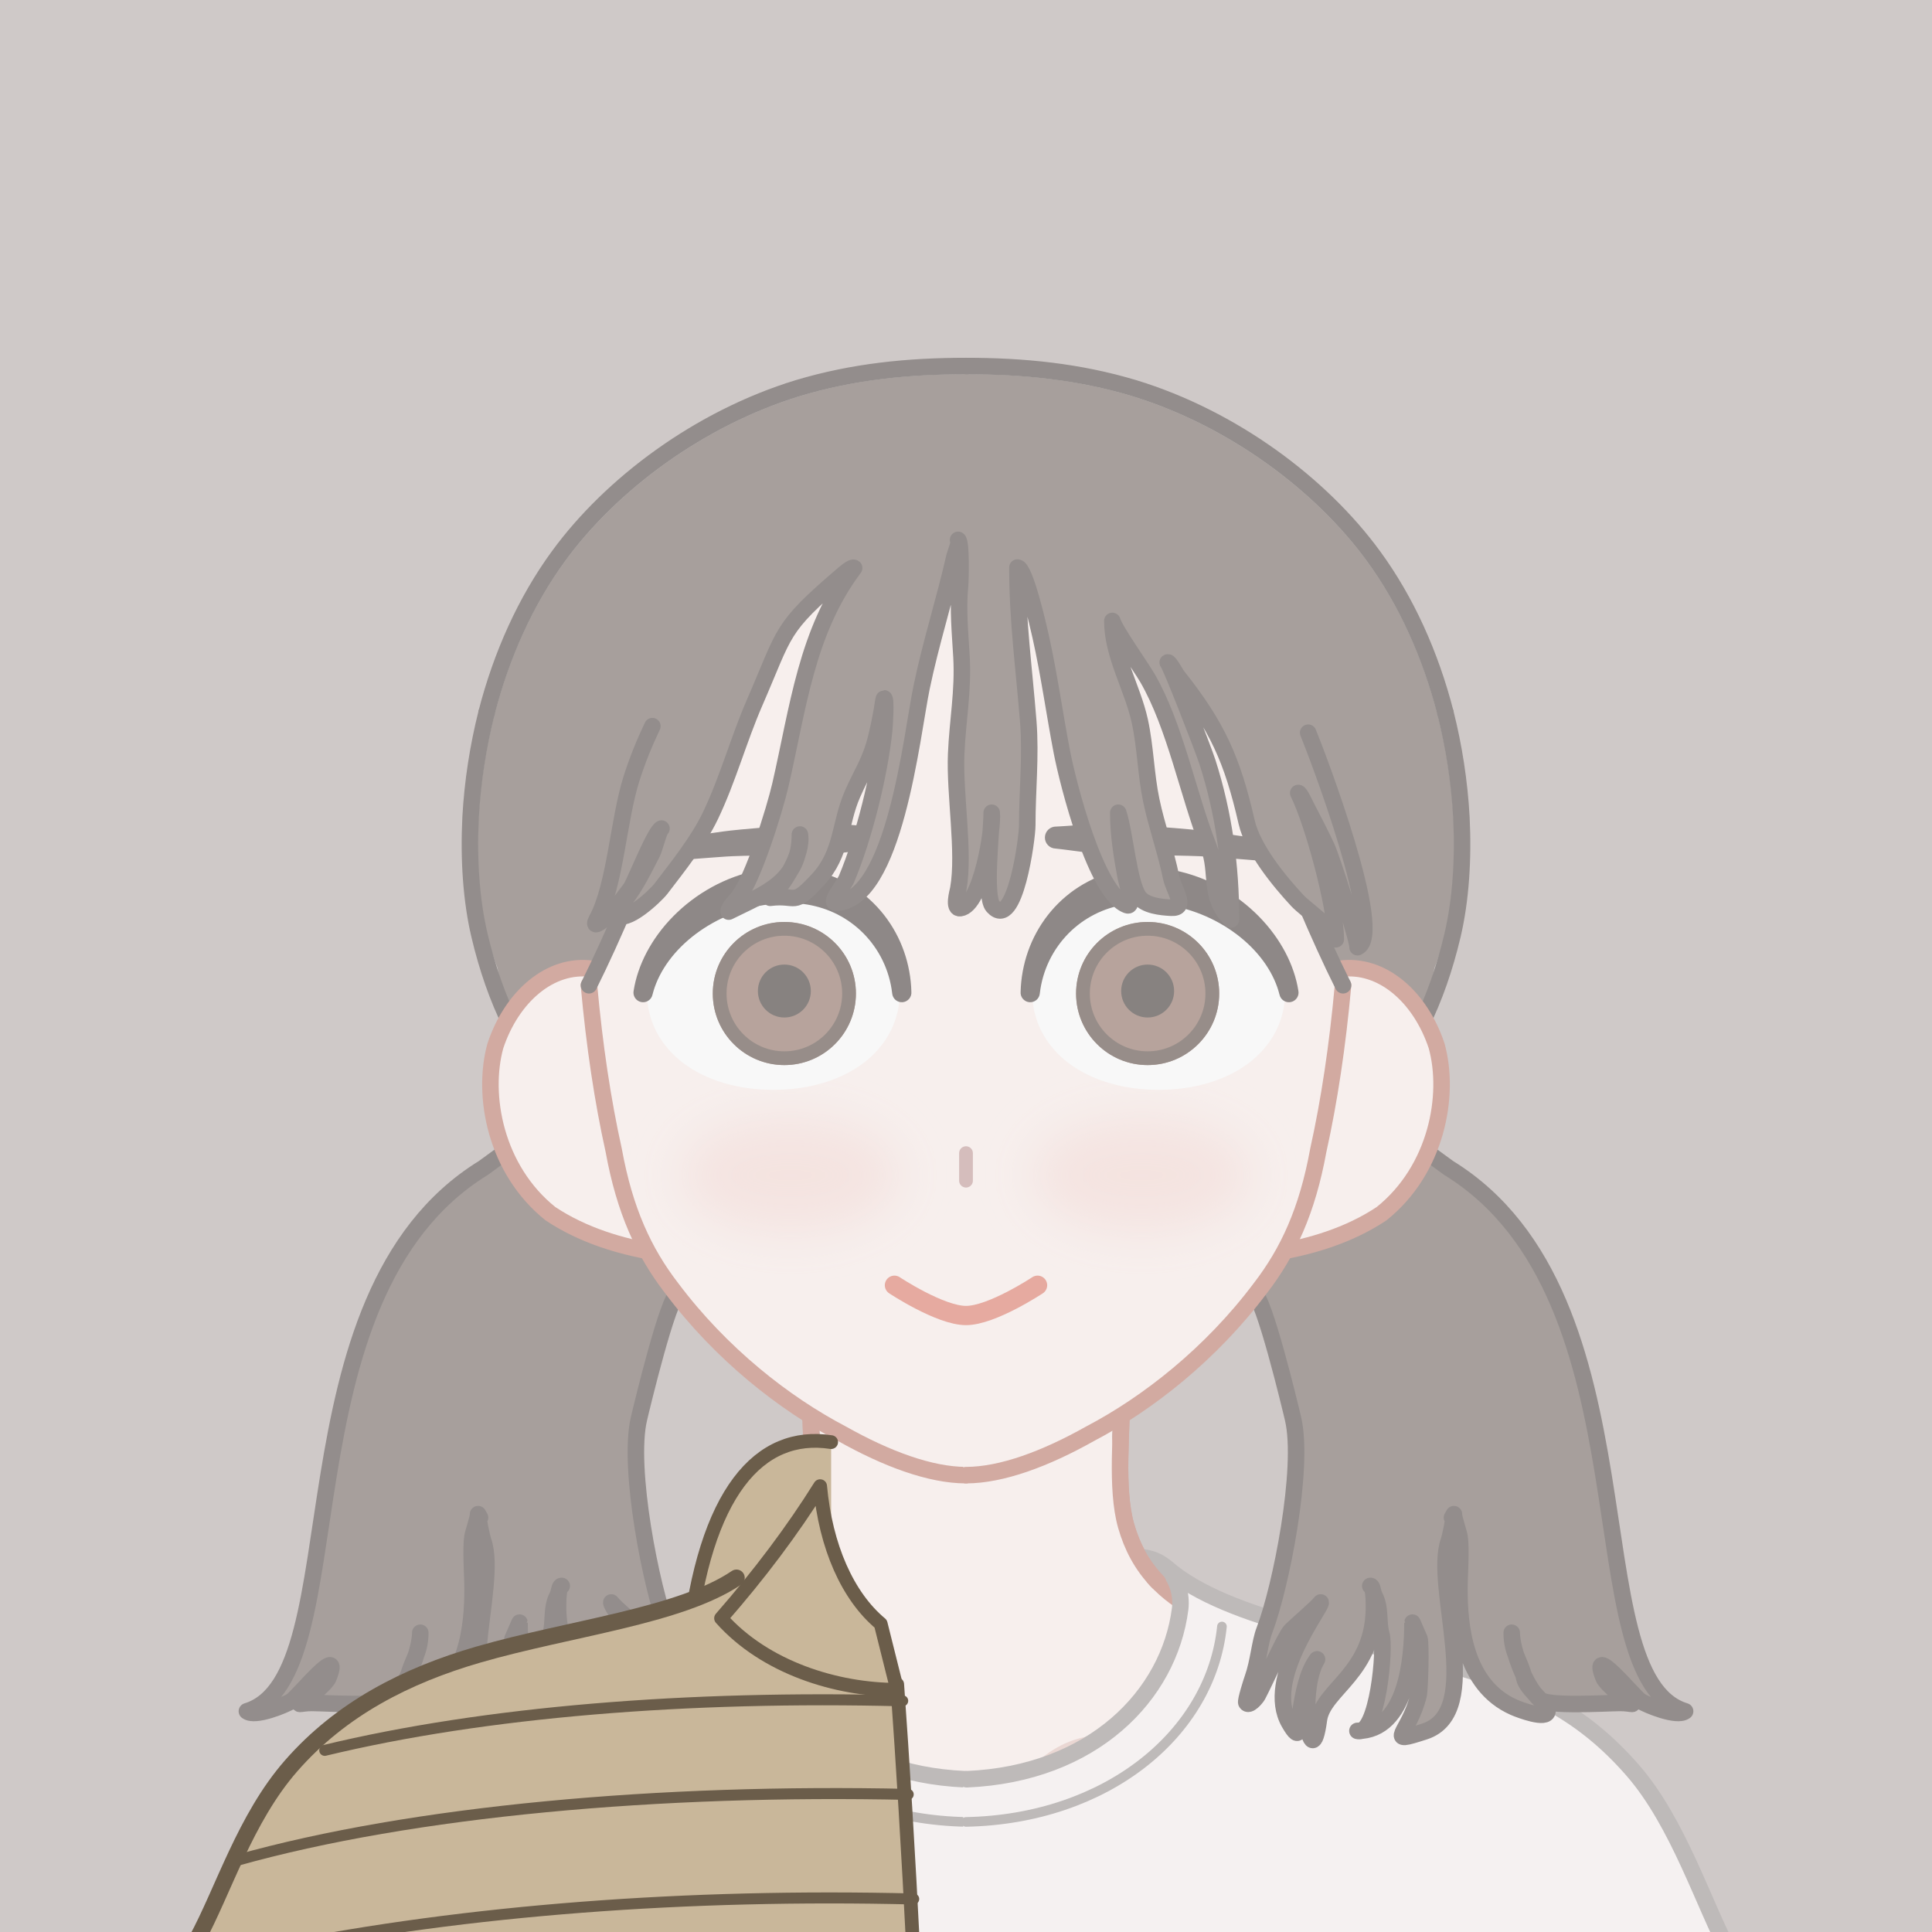
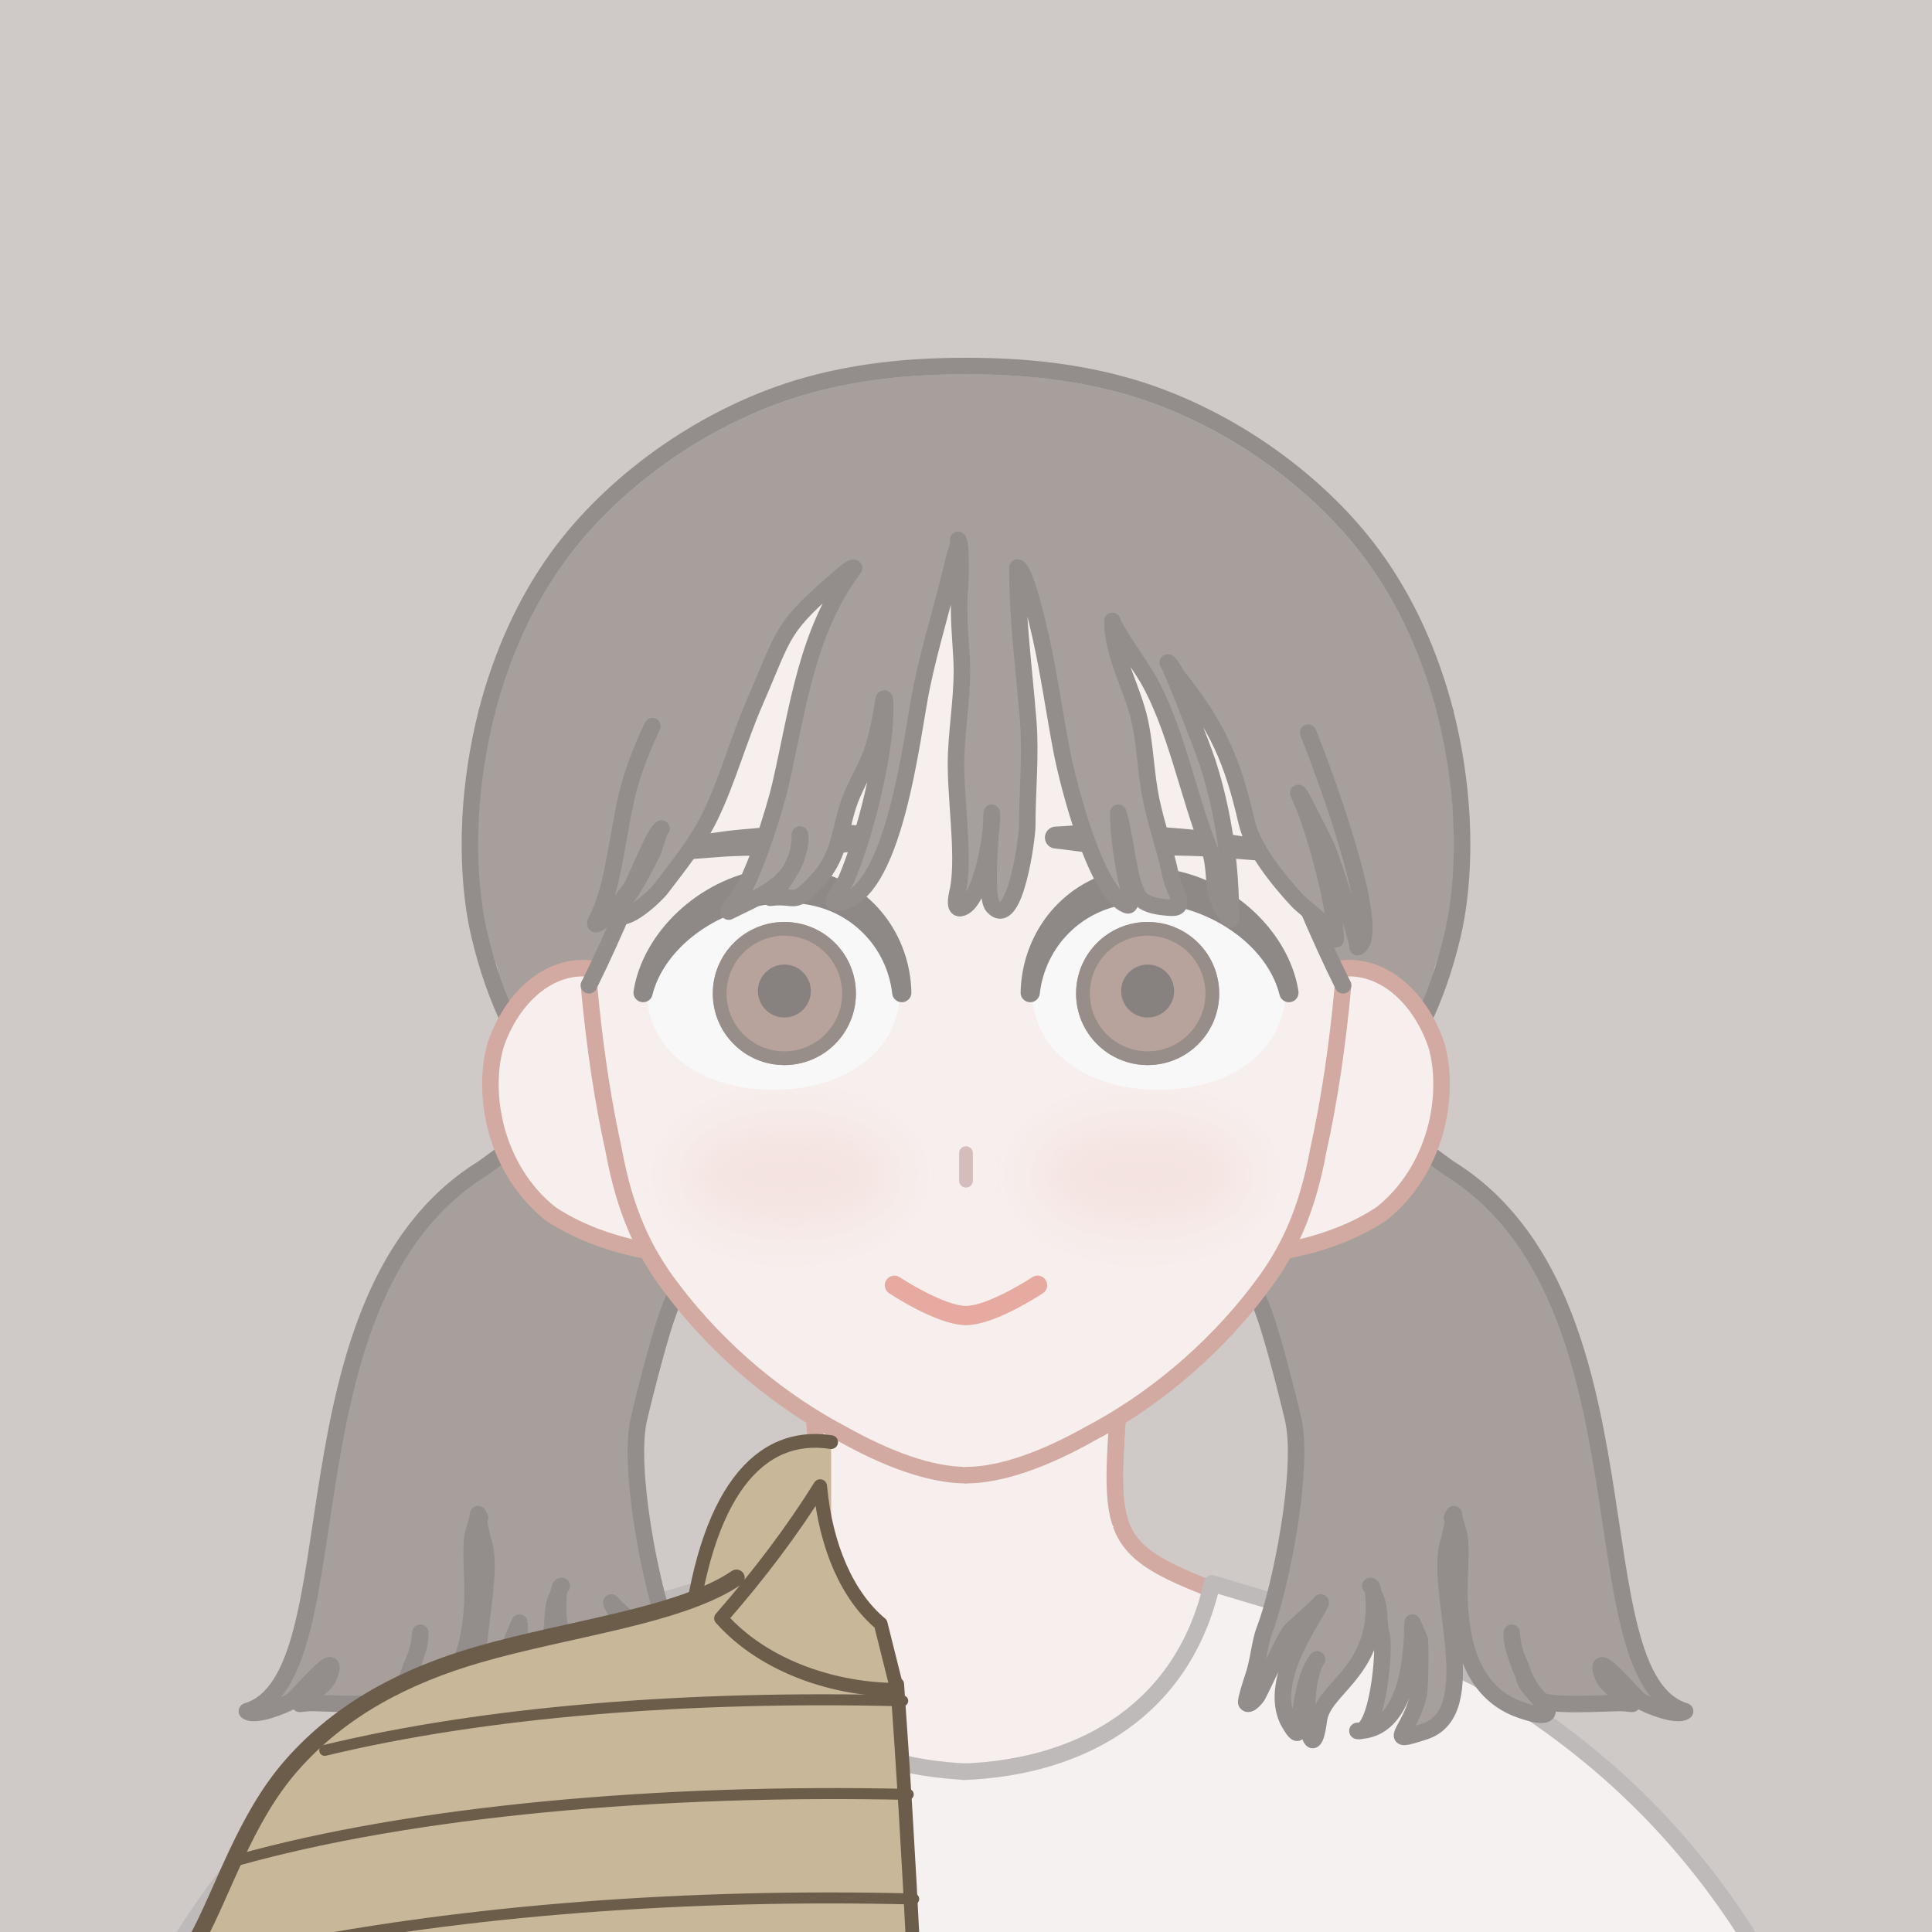
<svg xmlns="http://www.w3.org/2000/svg" width="702" height="702" viewBox="0 0 702 702">
  <g id="_ref">
    <g opacity="0.5">
      <defs>
        <clipPath id="makeup-blush-clip-path-32">
          <path d="M215.154 389.2 L359.154 389.2 L359.154 464.8 L215.154 464.8 Z" />
        </clipPath>
        <filter id="makeup-blush-filter-12" filterUnits="userSpaceOnUse" x="218.154" y="377" width="138" height="100" color-interpolation-filters="sRGB">
          <feGaussianBlur in="SourceGraphic" stdDeviation="9" color-interpolation-filters="linearRGB" />
        </filter>
        <clipPath id="cg-eye2">
          <path d="M242 360 C242 338 262 326 288 326 C314 326 334 338 334 360 C334 382 314 396 288 396 C262 396 242 382 242 360 Z" fill="#ffffff" />
        </clipPath>
      </defs>
      <rect width="702" height="702" fill="#ada19f" />
      <g data-layer="body">
        <g>
          <g>
-             <path d="M296 490 L298 522 C293.615 554.385 304.615 564.885 259.333 589.667 L210.333 604.167 C118.615 622.385 119.615 639.385 96.5 675.5 L80.5 709 L352 712 L352 490 Z" fill="#fdeeea" />
-             <path d="M80.177 709.772 C89.948 691.718 96.554 667.356 113.323 648.166 C131.428 627.449 150.416 618.37 176.588 610.801 C209.733 601.215 252.656 595.455 273.168 581.575 C284.163 574.134 289.86 564.776 292.817 554.408 C296.711 540.759 294.236 520.005 294.407 505.93 C294.426 504.332 294.448 497.885 294.448 490.885" fill="none" stroke="#b46352" stroke-width="6" stroke-linecap="round" stroke-linejoin="round" />
-             <path d="M208.379 623.077 C244.052 629.981 262.383 628.387 280.56 630.815 C304.003 633.947 312.488 629.53 329.417 647.841" fill="none" stroke="#b46352" stroke-width="5" stroke-linecap="round" opacity="0.35" />
-           </g>
-         </g>
-         <g transform="translate(702 0) scale(-1 1)">
-           <g>
-             <path d="M296 490 L298 522 C293.615 554.385 304.615 564.885 259.333 589.667 L210.333 604.167 C118.615 622.385 119.615 639.385 96.5 675.5 L80.5 709 L352 712 L352 490 Z" fill="#fdeeea" />
-             <path d="M80.177 709.772 C89.948 691.718 96.554 667.356 113.323 648.166 C131.428 627.449 150.416 618.37 176.588 610.801 C209.733 601.215 252.656 595.455 273.168 581.575 C284.163 574.134 289.86 564.776 292.817 554.408 C296.711 540.759 294.236 520.005 294.407 505.93 C294.426 504.332 294.448 497.885 294.448 490.885" fill="none" stroke="#b46352" stroke-width="6" stroke-linecap="round" stroke-linejoin="round" />
-             <path d="M208.379 623.077 C244.052 629.981 262.383 628.387 280.56 630.815 C304.003 633.947 312.488 629.53 329.417 647.841" fill="none" stroke="#b46352" stroke-width="5" stroke-linecap="round" opacity="0.35" />
+             <path d="M295.671 489.536 C295.86 492.716 296.144 496.116 296.464 499.642 C297.826 514.657 301.926 539.769 294.878 553.441 C290.261 562.398 280.92 569.129 263.403 576.878 C201.389 604.31 121.546 617.454 90.97 686.317 C84.138 701.704 75.573 709.986 91.684 710.505 C172.929 713.121 257.936 710.936 339.784 711.863 C343.856 711.909 347.928 711.955 352 712 L352 490 C333.295 490 314.238 489.776 295.671 489.536 Z" fill="#fdeeea" />
+             <path d="M82.239 710.936 C110.769 630.434 156.416 616.431 231.1 588.839 C305.46 561.366 299.091 568.122 294.374 492.286 C294.334 491.649 294.298 491.019 294.267 490.397" fill="none" stroke="#b46352" stroke-width="6" stroke-linecap="round" stroke-linejoin="round" />
+             <path d="M214.397 621.514 C239.223 625.184 260.265 629.212 285.965 632.16 C304.952 634.337 315.621 632.997 329.595 648.055" fill="none" stroke="#b46352" stroke-width="5" stroke-linecap="round" opacity="0.35" />
+           </g>
+         </g>
+         <g transform="translate(702 0) scale(-1 1)">
+           <g>
+             <path d="M295.671 489.536 C295.86 492.716 296.144 496.116 296.464 499.642 C297.826 514.657 301.926 539.769 294.878 553.441 C290.261 562.398 280.92 569.129 263.403 576.878 C201.389 604.31 121.546 617.454 90.97 686.317 C84.138 701.704 75.573 709.986 91.684 710.505 C172.929 713.121 257.936 710.936 339.784 711.863 C343.856 711.909 347.928 711.955 352 712 L352 490 C333.295 490 314.238 489.776 295.671 489.536 Z" fill="#fdeeea" />
+             <path d="M82.239 710.936 C110.769 630.434 156.416 616.431 231.1 588.839 C305.46 561.366 299.091 568.122 294.374 492.286 C294.334 491.649 294.298 491.019 294.267 490.397" fill="none" stroke="#b46352" stroke-width="6" stroke-linecap="round" stroke-linejoin="round" />
+             <path d="M214.397 621.514 C239.223 625.184 260.265 629.212 285.965 632.16 C304.952 634.337 315.621 632.997 329.595 648.055" fill="none" stroke="#b46352" stroke-width="5" stroke-linecap="round" opacity="0.35" />
          </g>
        </g>
      </g>
      <g data-layer="cloth">
        <g>
-           <g>
-             <path d="M287.879 565.797 C284.026 565.994 281.02 567.296 278.753 569.214" fill="none" stroke="#8b8382" stroke-width="6" stroke-linecap="round" stroke-linejoin="round" />
-           </g>
-           <g>
-             <path d="M273.168 575.575 C243.359 590.119 202.733 597.965 169.588 607.551 C129.859 621.619 123.678 627.449 105.573 648.166 C88.804 667.356 85.948 688.218 76.177 706.272 L73.25 712.25 L352 712 L352 646 C304 644 274.109 614.869 273.168 575.575 Z" fill="#f9f2f1" />
-             <path d="M278.001 569.742 C255.95 589.066 205.233 596.215 172.088 605.801 C145.916 613.37 126.928 622.449 108.823 643.166 C92.054 662.356 82.948 692.218 73.177 710.272" fill="none" stroke="#8b8382" stroke-width="6" stroke-linecap="round" stroke-linejoin="round" />
-             <path d="M258 591 C262 630 300 661 351 662" fill="none" stroke="#8b8382" stroke-width="3.5" stroke-linecap="round" stroke-linejoin="round" />
-             <path d="M278.753 569.214 C274.101 573.151 272.561 579.686 273.19 584.598 C277.219 616.041 304.972 644.552 350.75 646.5" fill="none" stroke="#8b8382" stroke-width="6" stroke-linecap="round" stroke-linejoin="round" />
-           </g>
-         </g>
-         <g transform="translate(702 0) scale(-1 1)">
-           <g>
-             <path d="M287.879 565.797 C284.026 565.994 281.02 567.296 278.753 569.214" fill="none" stroke="#8b8382" stroke-width="6" stroke-linecap="round" stroke-linejoin="round" />
-           </g>
-           <g>
-             <path d="M273.168 575.575 C243.359 590.119 202.733 597.965 169.588 607.551 C129.859 621.619 123.678 627.449 105.573 648.166 C88.804 667.356 85.948 688.218 76.177 706.272 L73.25 712.25 L352 712 L352 646 C304 644 274.109 614.869 273.168 575.575 Z" fill="#f9f2f1" />
-             <path d="M278.001 569.742 C255.95 589.066 205.233 596.215 172.088 605.801 C145.916 613.37 126.928 622.449 108.823 643.166 C92.054 662.356 82.948 692.218 73.177 710.272" fill="none" stroke="#8b8382" stroke-width="6" stroke-linecap="round" stroke-linejoin="round" />
-             <path d="M258 591 C262 630 300 661 351 662" fill="none" stroke="#8b8382" stroke-width="3.5" stroke-linecap="round" stroke-linejoin="round" />
-             <path d="M278.753 569.214 C274.101 573.151 272.561 579.686 273.19 584.598 C277.219 616.041 304.972 644.552 350.75 646.5" fill="none" stroke="#8b8382" stroke-width="6" stroke-linecap="round" stroke-linejoin="round" />
+           <g />
+           <g>
+             <path d="M74.27 711.857 C75.096 711.857 79.455 711.785 79.27 710.857 C79.988 711.754 79.98 711.045 80.769 711.677 L352 712 L352 643.827 C352 643.827 331.27 644.738 331.27 640.857 C331.27 641.677 314.183 637.136 312.712 636.525 C293.686 628.622 281.108 615.775 268.622 596.894 C267.434 595.098 260.906 575.253 260.906 575.253 C260.906 575.253 250.529 579.563 238.02 583.014 C214.672 589.456 172.415 606.101 167.717 608.731 C138.02 625.357 104.398 654.614 83.864 679.173 C78.119 686.044 53.378 710.723 70.211 711.756 C71.508 711.835 72.891 711.857 74.27 711.857 Z" fill="#f9f2f1" />
+             <path d="M63.073 709.523 C88.77 666.857 122.1 634.7 165.83 609.54 C199.77 592.857 218.52 588.357 261.6 575.333 C271.77 620.357 307.667 642.084 351.917 643.784" fill="none" stroke="#8b8382" stroke-width="6" stroke-linecap="round" stroke-linejoin="round" />
+           </g>
+         </g>
+         <g transform="translate(702 0) scale(-1 1)">
+           <g />
+           <g>
+             <path d="M74.27 711.857 C75.096 711.857 79.455 711.785 79.27 710.857 C79.988 711.754 79.98 711.045 80.769 711.677 L352 712 L352 643.827 C352 643.827 331.27 644.738 331.27 640.857 C331.27 641.677 314.183 637.136 312.712 636.525 C293.686 628.622 281.108 615.775 268.622 596.894 C267.434 595.098 260.906 575.253 260.906 575.253 C260.906 575.253 250.529 579.563 238.02 583.014 C214.672 589.456 172.415 606.101 167.717 608.731 C138.02 625.357 104.398 654.614 83.864 679.173 C78.119 686.044 53.378 710.723 70.211 711.756 C71.508 711.835 72.891 711.857 74.27 711.857 Z" fill="#f9f2f1" />
+             <path d="M63.073 709.523 C88.77 666.857 122.1 634.7 165.83 609.54 C199.77 592.857 218.52 588.357 261.6 575.333 C271.77 620.357 307.667 642.084 351.917 643.784" fill="none" stroke="#8b8382" stroke-width="6" stroke-linecap="round" stroke-linejoin="round" />
          </g>
        </g>
      </g>
      <g data-layer="skinNeck">
        <g>
          <g>
-             <path d="M352 577.869 L352 490 L296 490 L298 522 C294.607 547.062 300.427 559.017 282.246 574.628" fill="#fdeeea" />
-             <path d="M281.339 574.764 C287.189 568.716 290.703 561.82 292.817 554.408 C296.711 540.759 294.236 520.005 294.407 505.93 C294.426 504.332 294.448 497.885 294.448 490.885" fill="none" stroke="#b46352" stroke-width="6" stroke-linecap="round" stroke-linejoin="round" />
-           </g>
-         </g>
-         <g transform="translate(702 0) scale(-1 1)">
-           <g>
-             <path d="M352 577.869 L352 490 L296 490 L298 522 C294.607 547.062 300.427 559.017 282.246 574.628" fill="#fdeeea" />
-             <path d="M281.339 574.764 C287.189 568.716 290.703 561.82 292.817 554.408 C296.711 540.759 294.236 520.005 294.407 505.93 C294.426 504.332 294.448 497.885 294.448 490.885" fill="none" stroke="#b46352" stroke-width="6" stroke-linecap="round" stroke-linejoin="round" />
+             <path d="M296.464 499.642 C296.144 496.116 295.86 492.716 295.671 489.536 C314.238 489.776 333.295 490 352 490 L352 562.636 L351.354 562.564 L345.706 561.869 C333.876 560.36 321.926 558.6 310.081 557.018 C306.575 556.55 293.84 555.879 295.498 552.147 C301.677 538.233 297.784 514.195 296.464 499.642 Z" fill="#fdeeea" />
+             <path d="M295.107 552.726 C298.619 541.358 296.351 524.081 294.374 492.286" fill="none" stroke="#b46352" stroke-width="6" stroke-linecap="round" stroke-linejoin="round" />
+           </g>
+         </g>
+         <g transform="translate(702 0) scale(-1 1)">
+           <g>
+             <path d="M296.464 499.642 C296.144 496.116 295.86 492.716 295.671 489.536 C314.238 489.776 333.295 490 352 490 L352 562.636 L351.354 562.564 L345.706 561.869 C333.876 560.36 321.926 558.6 310.081 557.018 C306.575 556.55 293.84 555.879 295.498 552.147 C301.677 538.233 297.784 514.195 296.464 499.642 Z" fill="#fdeeea" />
+             <path d="M295.107 552.726 C298.619 541.358 296.351 524.081 294.374 492.286" fill="none" stroke="#b46352" stroke-width="6" stroke-linecap="round" stroke-linejoin="round" />
          </g>
        </g>
      </g>
      <g data-layer="hairMid">
        <g>
          <g>
            <path d="M246.346 470.051 C252.058 457.884 251.33 448.199 243.07 434.669 C238.956 426.719 237.325 420.839 228.711 415.289 C206.623 401.069 195.92 409.499 175.625 424.389 C99.328 471.409 130.552 609.403 89.711 621.793 C92.696 624.063 103.403 619.583 105.822 618.153 C108.255 616.713 124.757 596.133 119.336 609.653 C118.582 611.533 113.631 615.683 111.427 617.133 C106.635 620.283 109.057 618.723 113.403 618.773 C118.927 618.823 139.489 620.153 142.388 617.583 C147.818 612.773 152.711 599.273 152.711 593.263 C152.711 600.773 149.385 603.763 148.149 609.773 C147.304 613.873 139.593 619.023 139.706 621.733 C139.843 625.043 149.803 621.283 151.883 620.363 C170.299 612.233 171.711 589.693 171.711 577.413 C171.711 572.163 170.979 563.063 171.67 558.353 C171.876 556.953 173.9 551.093 173.711 550.173 C173.96 550.589 174.197 551.005 174.421 551.422 L174.11 550.922 C173.439 551.258 175.192 558.829 175.579 559.922 C181.477 576.576 162.297 622.015 184.409 629.153 C199.261 633.947 190.038 630.137 186.546 615.971 C186.03 613.875 185.61 597.159 186.226 595.409 C186.446 594.785 188.796 589.666 188.777 589.589 C188.777 602.195 190.785 628.922 208.777 628.922 C201.455 630.753 198.534 598.933 200.068 593.773 C201.338 589.499 200.169 584.271 202.538 579.84 C203.243 578.52 203.238 576.081 204.11 576.256 C202.849 576.003 202.797 581.895 202.777 582.922 C202.285 607.842 221.252 613.552 222.777 624.922 C225.695 646.676 230.392 614.04 223.444 602.922 C227.157 607.873 228.466 615.721 229.444 621.589 C230.324 626.871 228.975 634.026 233.57 626.033 C242.692 610.164 221.67 584.015 222.11 582.256 C223.525 584.142 230.728 590.225 232.983 592.471 C235.024 594.505 242.514 611.398 245.016 616.038 C245.475 616.889 248.24 620.248 249.146 618.672 C249.502 618.052 247.263 611.007 246.804 609.719 C244.719 603.857 244.271 596.797 242.595 592.453 C236.61 576.947 227.965 533.366 232.163 515.515 C233.177 511.198 242.851 470.916 246.346 470.051 Z" fill="#5d4e48" stroke="#352a27" stroke-width="6" stroke-linecap="round" stroke-linejoin="round" />
          </g>
        </g>
        <g transform="translate(702 0) scale(-1 1)">
          <g>
            <path d="M246.346 470.051 C252.058 457.884 251.33 448.199 243.07 434.669 C238.956 426.719 237.325 420.839 228.711 415.289 C206.623 401.069 195.92 409.499 175.625 424.389 C99.328 471.409 130.552 609.403 89.711 621.793 C92.696 624.063 103.403 619.583 105.822 618.153 C108.255 616.713 124.757 596.133 119.336 609.653 C118.582 611.533 113.631 615.683 111.427 617.133 C106.635 620.283 109.057 618.723 113.403 618.773 C118.927 618.823 139.489 620.153 142.388 617.583 C147.818 612.773 152.711 599.273 152.711 593.263 C152.711 600.773 149.385 603.763 148.149 609.773 C147.304 613.873 139.593 619.023 139.706 621.733 C139.843 625.043 149.803 621.283 151.883 620.363 C170.299 612.233 171.711 589.693 171.711 577.413 C171.711 572.163 170.979 563.063 171.67 558.353 C171.876 556.953 173.9 551.093 173.711 550.173 C173.96 550.589 174.197 551.005 174.421 551.422 L174.11 550.922 C173.439 551.258 175.192 558.829 175.579 559.922 C181.477 576.576 162.297 622.015 184.409 629.153 C199.261 633.947 190.038 630.137 186.546 615.971 C186.03 613.875 185.61 597.159 186.226 595.409 C186.446 594.785 188.796 589.666 188.777 589.589 C188.777 602.195 190.785 628.922 208.777 628.922 C201.455 630.753 198.534 598.933 200.068 593.773 C201.338 589.499 200.169 584.271 202.538 579.84 C203.243 578.52 203.238 576.081 204.11 576.256 C202.849 576.003 202.797 581.895 202.777 582.922 C202.285 607.842 221.252 613.552 222.777 624.922 C225.695 646.676 230.392 614.04 223.444 602.922 C227.157 607.873 228.466 615.721 229.444 621.589 C230.324 626.871 228.975 634.026 233.57 626.033 C242.692 610.164 221.67 584.015 222.11 582.256 C223.525 584.142 230.728 590.225 232.983 592.471 C235.024 594.505 242.514 611.398 245.016 616.038 C245.475 616.889 248.24 620.248 249.146 618.672 C249.502 618.052 247.263 611.007 246.804 609.719 C244.719 603.857 244.271 596.797 242.595 592.453 C236.61 576.947 227.965 533.366 232.163 515.515 C233.177 511.198 242.851 470.916 246.346 470.051 Z" fill="#5d4e48" stroke="#352a27" stroke-width="6" stroke-linecap="round" stroke-linejoin="round" />
          </g>
        </g>
      </g>
      <g data-layer="hairBase">
        <g>
          <g>
            <path d="M352 381.448 L352 135.951 L351.016 135.951 C330.344 135.951 310.656 137.919 290.968 143.826 C255.53 154.654 224.03 178.279 205.327 203.873 C186.623 229.467 175.795 262.936 173.826 297.39 C172.842 317.077 174.811 336.765 180.717 351.531 C182.027 358.081 184.209 364.632 187.262 370.602 C187.365 370.682 201.168 393.038 203.562 396.448 C204.832 398.257 211.612 404.019 213.517 405.842 C223.248 415.153 227.833 417.061 239.562 423.948 C253.821 432.321 287.168 441.633 303.192 437.819 C328.028 431.907 350.54 430.17 351.074 398.222 C351.102 396.519 351.452 381.949 352 381.448 Z" fill="#5d4e48" />
          </g>
          <g>
            <path d="M351 133 C330 133 310 135 290 141 C254 152 222 176 203 202 C191 218.4 182.2 238 176.8 259" fill="none" stroke="#352a27" stroke-width="6" stroke-linecap="round" stroke-linejoin="round" />
          </g>
          <g>
            <path d="M176.8 259 C173.7 271.3 171.7 284.1 171 297 C170.247 312.067 171.196 327.134 174.275 340.064 C179.731 362.97 189.199 384.12 205.639 400.625 C218.159 413.194 231.61 422.103 248.042 428.491 C248.47 428.658 248.896 428.816 249.319 428.964 C252.635 430.122 260.334 430.818 262.896 432.282" fill="none" stroke="#352a27" stroke-width="6" stroke-linecap="round" stroke-linejoin="round" />
          </g>
        </g>
        <g transform="translate(702 0) scale(-1 1)">
          <g>
            <path d="M352 381.448 L352 135.951 L351.016 135.951 C330.344 135.951 310.656 137.919 290.968 143.826 C255.53 154.654 224.03 178.279 205.327 203.873 C186.623 229.467 175.795 262.936 173.826 297.39 C172.842 317.077 174.811 336.765 180.717 351.531 C182.027 358.081 184.209 364.632 187.262 370.602 C187.365 370.682 201.168 393.038 203.562 396.448 C204.832 398.257 211.612 404.019 213.517 405.842 C223.248 415.153 227.833 417.061 239.562 423.948 C253.821 432.321 287.168 441.633 303.192 437.819 C328.028 431.907 350.54 430.17 351.074 398.222 C351.102 396.519 351.452 381.949 352 381.448 Z" fill="#5d4e48" />
          </g>
          <g>
            <path d="M351 133 C330 133 310 135 290 141 C254 152 222 176 203 202 C191 218.4 182.2 238 176.8 259" fill="none" stroke="#352a27" stroke-width="6" stroke-linecap="round" stroke-linejoin="round" />
          </g>
          <g>
            <path d="M176.8 259 C173.7 271.3 171.7 284.1 171 297 C170.247 312.067 171.196 327.134 174.275 340.064 C179.731 362.97 189.199 384.12 205.639 400.625 C218.159 413.194 231.61 422.103 248.042 428.491 C248.47 428.658 248.896 428.816 249.319 428.964 C252.635 430.122 260.334 430.818 262.896 432.282" fill="none" stroke="#352a27" stroke-width="6" stroke-linecap="round" stroke-linejoin="round" />
          </g>
        </g>
      </g>
      <g data-layer="ear">
        <g>
          <g>
            <path d="M215 352 C200 350 186 362 180 380 C175 398 180 425 200 441 C212 449 226 453 238 455 L225 380 Z" fill="#fdeeea" />
            <path d="M215 352 C200 350 186 362 180 380 C175 398 180 425 200 441 C212 449 226 453 238 455" fill="none" stroke="#b46352" stroke-width="6" stroke-linecap="round" stroke-linejoin="round" />
          </g>
        </g>
        <g transform="translate(702 0) scale(-1 1)">
          <g>
            <path d="M215 352 C200 350 186 362 180 380 C175 398 180 425 200 441 C212 449 226 453 238 455 L225 380 Z" fill="#fdeeea" />
            <path d="M215 352 C200 350 186 362 180 380 C175 398 180 425 200 441 C212 449 226 453 238 455" fill="none" stroke="#b46352" stroke-width="6" stroke-linecap="round" stroke-linejoin="round" />
          </g>
        </g>
      </g>
      <g data-layer="face">
        <g>
          <g>
            <path d="M352 200 L351 200 C322 200 296 208 278 228 C262 246 250 272 240 298 C232 318 223 340 214 358 C216 380 219 400 223 418 C227 440 234 455 244 468 C262 492 285 510 306 521 C322 530 338 536 351 536 L352 536 Z" fill="#fdeeea" />
            <path d="M214 358 C216 380 219 400 223 418 C227 440 234 455 244 468 C262 492 285 510 306 521 C322 530 338 536 351 536" fill="none" stroke="#b46352" stroke-width="6" stroke-linecap="round" stroke-linejoin="round" />
          </g>
        </g>
        <g transform="translate(702 0) scale(-1 1)">
          <g>
            <path d="M352 200 L351 200 C322 200 296 208 278 228 C262 246 250 272 240 298 C232 318 223 340 214 358 C216 380 219 400 223 418 C227 440 234 455 244 468 C262 492 285 510 306 521 C322 530 338 536 351 536 L352 536 Z" fill="#fdeeea" />
            <path d="M214 358 C216 380 219 400 223 418 C227 440 234 455 244 468 C262 492 285 510 306 521 C322 530 338 536 351 536" fill="none" stroke="#b46352" stroke-width="6" stroke-linecap="round" stroke-linejoin="round" />
          </g>
        </g>
      </g>
      <g data-layer="makeup">
        <g>
          <g>
            <g clip-path="url(#makeup-blush-clip-path-32)">
              <g filter="url(#makeup-blush-filter-12)">
                <ellipse cx="287.154" cy="427" rx="40" ry="21" fill="#f3bfb8" opacity="0.5" />
              </g>
            </g>
          </g>
        </g>
        <g transform="translate(702 0) scale(-1 1)">
          <g>
            <g clip-path="url(#makeup-blush-clip-path-32)">
              <g filter="url(#makeup-blush-filter-12)">
                <ellipse cx="287.154" cy="427" rx="40" ry="21" fill="#f3bfb8" opacity="0.5" />
              </g>
            </g>
          </g>
        </g>
      </g>
      <g data-layer="mouth">
        <g>
          <path d="M351 419 L351 429" fill="none" stroke="#b98a88" stroke-width="5" stroke-linecap="round" />
        </g>
        <g>
          <path d="M325 467 C325 467 341.59 478 351 478 C360.41 478 377 467 377 467" fill="none" stroke="#dc6450" stroke-width="7" stroke-linecap="round" stroke-linejoin="round" />
        </g>
      </g>
      <g data-layer="eye">
        <g transform="translate(285 361) scale(1) translate(-292 -361)">
          <path d="M242 360 C242 338 262 326 288 326 C314 326 334 338 334 360 C334 382 314 396 288 396 C262 396 242 382 242 360 Z" fill="#ffffff" />
          <g clip-path="url(#cg-eye2)">
            <g transform="translate(292 361) scale(0.26)">
              <g transform="translate(-110 -110) scale(1)">
                <g>
                  <circle cx="110" cy="110" r="100" fill="#7e5647" />
                  <circle cx="110" cy="106.526" r="37" fill="#1e1410" />
                </g>
              </g>
            </g>
            <circle cx="292" cy="361" r="23.5" fill="none" stroke="#3e2a22" stroke-width="5" />
          </g>
          <g>
            <polygon points="237.252,359.897 237.551,358.24 237.883,356.76 237.941,356.513 238.406,354.792 238.803,353.526 238.951,353.061 239.578,351.317 239.962,350.368 240.28,349.584 241.058,347.862 241.344,347.294 241.925,346.127 242.867,344.408 242.928,344.314 243.885,342.708 244.617,341.579 244.985,341.016 246.164,339.343 246.569,338.814 247.417,337.698 248.568,336.29 248.745,336.08 250.15,334.489 250.84,333.764 251.624,332.938 253.169,331.426 253.251,331.357 254.778,329.959 255.664,329.208 256.451,328.542 258.188,327.176 258.338,327.071 259.976,325.871 260.978,325.193 261.816,324.627 263.713,323.445 263.884,323.351 265.648,322.334 266.723,321.768 267.619,321.299 269.636,320.333 269.832,320.251 271.687,319.443 272.839,318.994 273.747,318.642 275.844,317.917 276.12,317.835 277.977,317.271 279.259,316.935 280.089,316.72 282.225,316.252 282.674,316.172 284.386,315.867 285.904,315.658 286.538,315.572 288.676,315.367 289.401,315.327 290.829,315.25 292.642,315.226 293.004,315.221 295.029,315.28 296.147,315.36 297.018,315.423 298.974,315.649 299.642,315.754 300.899,315.956 302.839,316.351 303.092,316.412 304.736,316.824 306.239,317.271 306.592,317.373 308.418,318.001 309.548,318.446 310.23,318.713 311.993,319.495 312.749,319.869 313.708,320.347 315.391,321.276 315.82,321.534 317.035,322.277 318.624,323.341 318.745,323.424 320.158,324.467 321.316,325.4 321.654,325.667 323.091,326.923 323.903,327.696 324.47,328.235 325.79,329.602 326.297,330.172 327.055,331.028 328.256,332.499 328.49,332.806 329.392,334.018 330.352,335.425 330.465,335.582 331.471,337.186 332.122,338.33 332.409,338.828 333.281,340.508 333.67,341.338 334.08,342.214 334.808,343.949 334.992,344.434 335.468,345.715 336.057,347.505 336.088,347.599 336.571,349.304 336.901,350.668 337.014,351.126 337.388,352.973 337.543,353.928 337.688,354.817 337.915,356.668 337.962,357.21 338.072,358.537 338.153,360.357 338.146,361.044 338.006,361.715 337.737,362.346 337.35,362.913 336.861,363.394 336.286,363.769 335.65,364.026 334.976,364.153 334.29,364.146 333.618,364.006 332.987,363.737 332.42,363.35 331.94,362.861 331.564,362.286 331.308,361.65 331.18,360.976 330.952,359.311 330.741,358.141 330.667,357.75 330.321,356.221 330.125,355.498 329.911,354.712 329.435,353.212 329.326,352.918 328.903,351.751 328.295,350.262 328.289,350.247 332.186,348.915 328.346,350.404 327.667,348.922 327.122,347.855 326.963,347.551 326.209,346.222 325.793,345.553 325.404,344.931 324.546,343.673 324.313,343.364 323.644,342.461 322.641,341.211 326.581,338.437 322.758,341.37 322.695,341.298 321.707,340.166 320.806,339.215 320.678,339.088 319.611,338.057 318.914,337.435 318.503,337.07 317.368,336.138 316.918,335.8 316.202,335.257 315.002,334.422 314.826,334.316 313.769,333.636 312.455,332.862 312.429,332.847 315.575,328.126 312.628,332.973 311.255,332.235 310.187,331.716 309.949,331.605 308.63,331.03 307.86,330.729 307.304,330.513 305.949,330.043 305.483,329.903 304.56,329.62 303.179,329.254 303.067,329.233 301.785,328.941 300.369,328.674 300.36,328.676 298.901,328.459 297.886,328.344 297.468,328.298 296.013,328.186 295.393,328.162 294.522,328.124 292.996,328.113 292.886,328.117 291.308,328.156 290.115,328.224 289.625,328.251 287.955,328.397 287.555,328.445 286.26,328.598 284.767,328.824 284.542,328.856 282.84,329.164 282.225,329.296 281.147,329.526 279.48,329.94 279.412,329.953 277.697,330.432 276.975,330.658 276,330.962 274.294,331.56 274.289,331.557 272.589,332.208 271.847,332.519 270.917,332.909 269.253,333.675 269.166,333.715 266.483,328.557 269.341,333.62 267.607,334.487 266.89,334.872 265.995,335.352 264.409,336.278 264.333,336.322 261.3,331.723 264.49,336.215 262.858,337.24 262.157,337.711 261.347,338.255 259.821,339.363 259.808,339.373 256.523,335.37 259.946,339.255 258.454,340.418 257.716,341.032 257.083,341.559 255.762,342.739 255.685,342.806 254.501,343.949 253.647,344.833 253.301,345.188 252.159,346.459 251.834,346.845 251.082,347.752 250.048,349.104 250.03,349.127 246.472,346.733 250.12,348.988 249.134,350.389 248.514,351.347 248.254,351.743 247.457,353.088 247.132,353.691 246.724,354.451 246.056,355.833 245.922,356.135 245.462,357.208 244.942,358.578 244.909,358.668 244.488,359.962 244.081,361.436 243.865,362.087 243.527,362.684 243.078,363.203 242.537,363.625 241.924,363.933 241.262,364.116 240.578,364.166 239.897,364.081 239.246,363.865 238.649,363.527 238.13,363.078 237.708,362.537 237.4,361.924 237.218,361.262 237.168,360.578" fill="#2b201d" />
          </g>
        </g>
        <g transform="translate(702 0) scale(-1 1)">
          <g transform="translate(285 361) scale(1) translate(-292 -361)">
            <path d="M242 360 C242 338 262 326 288 326 C314 326 334 338 334 360 C334 382 314 396 288 396 C262 396 242 382 242 360 Z" fill="#ffffff" />
            <g clip-path="url(#cg-eye2)">
              <g transform="translate(292 361) scale(0.26)">
                <g transform="translate(-110 -110) scale(1)">
                  <g>
                    <circle cx="110" cy="110" r="100" fill="#7e5647" />
                    <circle cx="110" cy="106.526" r="37" fill="#1e1410" />
                  </g>
                </g>
              </g>
              <circle cx="292" cy="361" r="23.5" fill="none" stroke="#3e2a22" stroke-width="5" />
            </g>
            <g>
              <polygon points="237.252,359.897 237.551,358.24 237.883,356.76 237.941,356.513 238.406,354.792 238.803,353.526 238.951,353.061 239.578,351.317 239.962,350.368 240.28,349.584 241.058,347.862 241.344,347.294 241.925,346.127 242.867,344.408 242.928,344.314 243.885,342.708 244.617,341.579 244.985,341.016 246.164,339.343 246.569,338.814 247.417,337.698 248.568,336.29 248.745,336.08 250.15,334.489 250.84,333.764 251.624,332.938 253.169,331.426 253.251,331.357 254.778,329.959 255.664,329.208 256.451,328.542 258.188,327.176 258.338,327.071 259.976,325.871 260.978,325.193 261.816,324.627 263.713,323.445 263.884,323.351 265.648,322.334 266.723,321.768 267.619,321.299 269.636,320.333 269.832,320.251 271.687,319.443 272.839,318.994 273.747,318.642 275.844,317.917 276.12,317.835 277.977,317.271 279.259,316.935 280.089,316.72 282.225,316.252 282.674,316.172 284.386,315.867 285.904,315.658 286.538,315.572 288.676,315.367 289.401,315.327 290.829,315.25 292.642,315.226 293.004,315.221 295.029,315.28 296.147,315.36 297.018,315.423 298.974,315.649 299.642,315.754 300.899,315.956 302.839,316.351 303.092,316.412 304.736,316.824 306.239,317.271 306.592,317.373 308.418,318.001 309.548,318.446 310.23,318.713 311.993,319.495 312.749,319.869 313.708,320.347 315.391,321.276 315.82,321.534 317.035,322.277 318.624,323.341 318.745,323.424 320.158,324.467 321.316,325.4 321.654,325.667 323.091,326.923 323.903,327.696 324.47,328.235 325.79,329.602 326.297,330.172 327.055,331.028 328.256,332.499 328.49,332.806 329.392,334.018 330.352,335.425 330.465,335.582 331.471,337.186 332.122,338.33 332.409,338.828 333.281,340.508 333.67,341.338 334.08,342.214 334.808,343.949 334.992,344.434 335.468,345.715 336.057,347.505 336.088,347.599 336.571,349.304 336.901,350.668 337.014,351.126 337.388,352.973 337.543,353.928 337.688,354.817 337.915,356.668 337.962,357.21 338.072,358.537 338.153,360.357 338.146,361.044 338.006,361.715 337.737,362.346 337.35,362.913 336.861,363.394 336.286,363.769 335.65,364.026 334.976,364.153 334.29,364.146 333.618,364.006 332.987,363.737 332.42,363.35 331.94,362.861 331.564,362.286 331.308,361.65 331.18,360.976 330.952,359.311 330.741,358.141 330.667,357.75 330.321,356.221 330.125,355.498 329.911,354.712 329.435,353.212 329.326,352.918 328.903,351.751 328.295,350.262 328.289,350.247 332.186,348.915 328.346,350.404 327.667,348.922 327.122,347.855 326.963,347.551 326.209,346.222 325.793,345.553 325.404,344.931 324.546,343.673 324.313,343.364 323.644,342.461 322.641,341.211 326.581,338.437 322.758,341.37 322.695,341.298 321.707,340.166 320.806,339.215 320.678,339.088 319.611,338.057 318.914,337.435 318.503,337.07 317.368,336.138 316.918,335.8 316.202,335.257 315.002,334.422 314.826,334.316 313.769,333.636 312.455,332.862 312.429,332.847 315.575,328.126 312.628,332.973 311.255,332.235 310.187,331.716 309.949,331.605 308.63,331.03 307.86,330.729 307.304,330.513 305.949,330.043 305.483,329.903 304.56,329.62 303.179,329.254 303.067,329.233 301.785,328.941 300.369,328.674 300.36,328.676 298.901,328.459 297.886,328.344 297.468,328.298 296.013,328.186 295.393,328.162 294.522,328.124 292.996,328.113 292.886,328.117 291.308,328.156 290.115,328.224 289.625,328.251 287.955,328.397 287.555,328.445 286.26,328.598 284.767,328.824 284.542,328.856 282.84,329.164 282.225,329.296 281.147,329.526 279.48,329.94 279.412,329.953 277.697,330.432 276.975,330.658 276,330.962 274.294,331.56 274.289,331.557 272.589,332.208 271.847,332.519 270.917,332.909 269.253,333.675 269.166,333.715 266.483,328.557 269.341,333.62 267.607,334.487 266.89,334.872 265.995,335.352 264.409,336.278 264.333,336.322 261.3,331.723 264.49,336.215 262.858,337.24 262.157,337.711 261.347,338.255 259.821,339.363 259.808,339.373 256.523,335.37 259.946,339.255 258.454,340.418 257.716,341.032 257.083,341.559 255.762,342.739 255.685,342.806 254.501,343.949 253.647,344.833 253.301,345.188 252.159,346.459 251.834,346.845 251.082,347.752 250.048,349.104 250.03,349.127 246.472,346.733 250.12,348.988 249.134,350.389 248.514,351.347 248.254,351.743 247.457,353.088 247.132,353.691 246.724,354.451 246.056,355.833 245.922,356.135 245.462,357.208 244.942,358.578 244.909,358.668 244.488,359.962 244.081,361.436 243.865,362.087 243.527,362.684 243.078,363.203 242.537,363.625 241.924,363.933 241.262,364.116 240.578,364.166 239.897,364.081 239.246,363.865 238.649,363.527 238.13,363.078 237.708,362.537 237.4,361.924 237.218,361.262 237.168,360.578" fill="#2b201d" />
            </g>
          </g>
        </g>
      </g>
      <g data-layer="hairLine">
        <g>
          <g>
            <path d="M351 200 C322 200 296 208 278 228 C262 246 250 272 240 298 C232 318 223 340 214 358" fill="none" stroke="#352a27" stroke-width="6" stroke-linecap="round" stroke-linejoin="round" />
          </g>
        </g>
        <g transform="translate(702 0) scale(-1 1)">
          <g>
            <path d="M351 200 C322 200 296 208 278 228 C262 246 250 272 240 298 C232 318 223 340 214 358" fill="none" stroke="#352a27" stroke-width="6" stroke-linecap="round" stroke-linejoin="round" />
          </g>
        </g>
      </g>
      <g data-layer="brow">
        <g>
          <g transform="translate(-7 0)">
            <g>
              <g>
                <path d="M251.563 304.691 L255.184 304.191 L258.804 303.682 L262.422 303.165 L264.202 302.909 L266.052 302.647 L269.671 302.131 L269.885 302.102 L272.476 301.783 L273.478 301.681 L276.448 301.377 L277.18 301.313 L280.822 300.993 L282.158 300.878 L284.513 300.7 L288.158 300.433 L290.032 300.3 L291.841 300.188 L295.489 299.974 L299.137 299.777 L300.11 299.728 L302.817 299.614 L306.468 299.48 L307.714 299.451 L308.96 299.444 L310.208 299.458 L311.456 299.489 L312.704 299.536 L312.854 299.541 L313.976 299.599 L315.225 299.674 L316.474 299.757 L317.723 299.845 L318.973 299.935 L320.222 300.025 L321.471 300.113 L322.72 300.195 L323.969 300.27 L325.218 300.335 L326 300.389 L326.757 300.595 L327.459 300.945 L328.079 301.424 L328.594 302.016 L328.983 302.696 L329.232 303.44 L329.332 304.218 L329.277 305 L329.072 305.757 L328.722 306.459 L328.242 307.079 L327.651 307.594 L326.97 307.983 L326.227 308.232 L325.449 308.332 L324.206 308.469 L322.964 308.615 L321.721 308.77 L320.479 308.93 L319.237 309.092 L317.995 309.254 L316.753 309.414 L315.511 309.568 L314.268 309.715 L313.174 309.837 L313.048 309.852 L311.806 309.982 L310.563 310.096 L309.319 310.193 L308.075 310.27 L306.83 310.324 L303.178 310.433 L300.499 310.499 L299.554 310.524 L295.901 310.61 L292.247 310.679 L290.471 310.706 L288.629 310.744 L284.975 310.81 L282.661 310.845 L281.367 310.876 L277.713 310.959 L277.043 310.972 L274.124 311.073 L273.212 311.102 L270.782 311.231 L270.649 311.24 L267.003 311.504 L265.15 311.639 L263.368 311.774 L259.724 312.055 L256.08 312.344 L252.437 312.643 L251.653 312.652 L250.882 312.507 L250.154 312.215 L249.497 311.787 L248.937 311.239 L248.494 310.592 L248.186 309.871 L248.024 309.103 L248.015 308.319 L248.159 307.549 L248.451 306.821 L248.88 306.164 L249.428 305.603 L250.075 305.16 L250.796 304.852 Z" fill="#352a27" />
              </g>
            </g>
          </g>
        </g>
        <g transform="translate(702 0) scale(-1 1)">
          <g transform="translate(-7 0)">
            <g>
              <g>
                <path d="M251.563 304.691 L255.184 304.191 L258.804 303.682 L262.422 303.165 L264.202 302.909 L266.052 302.647 L269.671 302.131 L269.885 302.102 L272.476 301.783 L273.478 301.681 L276.448 301.377 L277.18 301.313 L280.822 300.993 L282.158 300.878 L284.513 300.7 L288.158 300.433 L290.032 300.3 L291.841 300.188 L295.489 299.974 L299.137 299.777 L300.11 299.728 L302.817 299.614 L306.468 299.48 L307.714 299.451 L308.96 299.444 L310.208 299.458 L311.456 299.489 L312.704 299.536 L312.854 299.541 L313.976 299.599 L315.225 299.674 L316.474 299.757 L317.723 299.845 L318.973 299.935 L320.222 300.025 L321.471 300.113 L322.72 300.195 L323.969 300.27 L325.218 300.335 L326 300.389 L326.757 300.595 L327.459 300.945 L328.079 301.424 L328.594 302.016 L328.983 302.696 L329.232 303.44 L329.332 304.218 L329.277 305 L329.072 305.757 L328.722 306.459 L328.242 307.079 L327.651 307.594 L326.97 307.983 L326.227 308.232 L325.449 308.332 L324.206 308.469 L322.964 308.615 L321.721 308.77 L320.479 308.93 L319.237 309.092 L317.995 309.254 L316.753 309.414 L315.511 309.568 L314.268 309.715 L313.174 309.837 L313.048 309.852 L311.806 309.982 L310.563 310.096 L309.319 310.193 L308.075 310.27 L306.83 310.324 L303.178 310.433 L300.499 310.499 L299.554 310.524 L295.901 310.61 L292.247 310.679 L290.471 310.706 L288.629 310.744 L284.975 310.81 L282.661 310.845 L281.367 310.876 L277.713 310.959 L277.043 310.972 L274.124 311.073 L273.212 311.102 L270.782 311.231 L270.649 311.24 L267.003 311.504 L265.15 311.639 L263.368 311.774 L259.724 312.055 L256.08 312.344 L252.437 312.643 L251.653 312.652 L250.882 312.507 L250.154 312.215 L249.497 311.787 L248.937 311.239 L248.494 310.592 L248.186 309.871 L248.024 309.103 L248.015 308.319 L248.159 307.549 L248.451 306.821 L248.88 306.164 L249.428 305.603 L250.075 305.16 L250.796 304.852 Z" fill="#352a27" />
              </g>
            </g>
          </g>
        </g>
      </g>
      <g data-layer="hairFront">
        <g>
          <path d="M305.733 186.817 C294.238 185.54 240.866 243.136 241.784 255.077 C240.674 255.077 237.645 262.575 237.04 263.852 C234.006 270.261 231.637 276.089 229.473 282.854 C224.722 297.701 223.528 321.784 216.907 333.952 C213.407 340.387 226.108 328.123 227.076 326.931 C230.866 322.261 234.236 315.291 237.026 309.901 C237.795 308.414 239.601 301.249 240.347 301.062 C238.166 301.789 231.236 319.065 229.51 322.228 C228.435 324.198 222.587 330.215 224.114 332.172 C227.041 335.923 238.104 325.612 240.196 322.868 C246.435 314.684 253.72 305.622 258.158 296.348 C264.504 283.087 268.361 268.689 274.232 255.207 C285.615 229.07 283.667 227.563 306.559 207.951 C307.048 207.532 310.213 204.734 310.855 205.376 C293.499 228.518 289.976 257.37 283.538 285.296 C281.488 294.185 273.607 319.587 268.207 326.141 C267.544 326.945 264.43 330.199 264.777 331.241 C277.93 324.664 290.644 320.536 290.644 303.218 C291.831 310.342 284.732 321.345 279.866 326.211 C289.86 324.962 287.816 329.767 297.21 319.63 C306.148 309.986 304.963 299.465 309.748 288.529 C313.292 280.43 316.178 276.925 318.446 267.693 C319.185 264.684 319.812 261.647 320.355 258.597 C320.424 258.212 321.049 253.73 321.241 253.739 C322.041 253.778 321.459 263.522 321.267 265.378 C319.582 281.592 313.948 304.242 307.629 319.276 C306.566 321.805 301.179 328.09 303.757 328.022 C325.032 327.462 331.26 267.224 334.852 249.846 C338.256 233.382 343.222 218.146 346.833 202.12 C347.04 201.199 348.955 196.711 348.126 196.158 C349.332 196.882 349.042 210.643 348.838 212.748 C347.986 221.541 348.873 229.957 349.364 238.732 C350.059 251.146 347.934 261.835 347.429 273.987 C346.822 288.613 350.548 309.592 348.214 322.887 C348.019 323.996 346.115 330.372 348.956 329.987 C356.523 328.961 360.983 301.091 360.341 295.314 C360.341 301.626 357.532 325.715 360.781 329.339 C368.735 338.212 373.266 304.663 373.26 299.881 C373.244 287.329 374.612 274.748 373.625 262.205 C372.119 243.085 369.682 225.736 369.682 206.217 C372.447 206.217 377.315 227.653 378.113 231.217 C381.227 245.136 383.138 259.223 385.834 273.211 C388.027 284.591 398.193 324.903 409.55 328.915 C412.213 329.855 409.257 319.897 409.014 318.59 C407.58 310.88 406.327 303.174 406.327 295.314 C408.779 302.672 410.148 320.777 413.814 325.876 C416.14 329.11 421.92 329.642 425.582 329.831 C431.62 330.142 426.496 323.463 425.524 318.748 C423.574 309.293 420.279 300.128 418.333 290.862 C416.338 281.36 416.222 271.498 414.15 262.002 C411.517 249.936 404.171 238.046 404.171 225.617 C405.173 229.13 414.446 242.077 416.925 246.355 C427.031 263.799 431.618 288.458 439.142 307.65 C442.904 317.245 438.783 325.616 447.282 334.115 C447.282 314.589 444.715 295.595 438.753 276.97 C437.283 272.379 425.183 241.242 424.29 240.706 C424.807 240.319 427.309 244.95 427.741 245.494 C442.366 263.88 447.776 276.073 452.977 298.72 C455.206 308.428 464.679 320.01 471.403 327.241 C474.338 330.396 485.364 338.029 485.364 341.3 C485.364 329.474 477.065 298.835 471.712 288.129 C472.243 287.864 474.524 292.787 474.638 293.005 C477.16 297.83 479.675 302.689 481.992 307.615 C484.148 312.198 493.676 342.547 493.268 344.174 C503.573 339.594 488.121 298.181 484.828 290.231 C478.386 274.676 474.483 257.911 467.253 242.781 C465.382 238.865 451.556 218.197 449.438 218.432 C447.864 219.831 447.717 219.032 447.38 217.507 C446.158 211.982 429.112 200.262 424.29 195.439 L425.008 195.439" fill="#5d4e48" />
          <path d="M237.04 263.852 C234.006 270.261 231.637 276.089 229.473 282.854 C224.722 297.701 223.528 321.784 216.907 333.952 C213.407 340.387 226.108 328.123 227.076 326.931 C230.866 322.261 234.236 315.291 237.026 309.901 C237.795 308.414 239.601 301.249 240.347 301.062 C238.166 301.789 231.236 319.065 229.51 322.228 C228.435 324.198 222.587 330.215 224.114 332.172 C227.041 335.923 238.104 325.612 240.196 322.868 C246.435 314.684 253.72 305.622 258.158 296.348 C264.504 283.087 268.361 268.689 274.232 255.207 C285.615 229.07 283.167 228.563 306.059 208.951 C306.548 208.532 309.713 205.734 310.355 206.376 C292.999 229.518 289.976 257.37 283.538 285.296 C281.488 294.185 273.607 319.587 268.207 326.141 C267.544 326.945 264.43 330.199 264.777 331.241 C277.93 324.664 290.644 320.536 290.644 303.218 C291.831 310.342 284.732 321.345 279.866 326.211 C289.86 324.962 287.816 329.767 297.21 319.63 C306.148 309.986 304.963 299.465 309.748 288.529 C313.292 280.43 316.178 276.925 318.446 267.693 C319.185 264.684 319.812 261.647 320.355 258.597 C320.424 258.212 321.049 253.73 321.241 253.739 C322.041 253.778 321.459 263.522 321.267 265.378 C319.582 281.592 313.948 304.242 307.629 319.276 C306.566 321.805 301.179 328.09 303.757 328.022 C325.032 327.462 331.26 267.224 334.852 249.846 C338.256 233.382 343.222 218.146 346.833 202.12 C347.04 201.199 348.955 196.711 348.126 196.158 C349.332 196.882 349.042 210.643 348.838 212.748 C347.986 221.541 348.873 229.957 349.364 238.732 C350.059 251.146 347.934 261.835 347.429 273.987 C346.822 288.613 350.548 309.592 348.214 322.887 C348.019 323.996 346.115 330.372 348.956 329.987 C356.523 328.961 360.983 301.091 360.341 295.314 C360.341 301.626 357.532 325.715 360.781 329.339 C368.735 338.212 373.266 304.663 373.26 299.881 C373.244 287.329 374.612 274.748 373.625 262.205 C372.119 243.085 369.682 225.736 369.682 206.217 C372.447 206.217 377.315 227.653 378.113 231.217 C381.227 245.136 383.138 259.223 385.834 273.211 C388.027 284.591 398.193 324.903 409.55 328.915 C412.213 329.855 409.257 319.897 409.014 318.59 C407.58 310.88 406.327 303.174 406.327 295.314 C408.779 302.672 410.148 320.777 413.814 325.876 C416.14 329.11 421.92 329.642 425.582 329.831 C431.62 330.142 426.496 323.463 425.524 318.748 C423.574 309.293 420.279 300.128 418.333 290.862 C416.338 281.36 416.222 271.498 414.15 262.002 C411.517 249.936 404.171 238.046 404.171 225.617 C405.173 229.13 414.446 242.077 416.925 246.355 C427.031 263.799 431.618 288.458 439.142 307.65 C442.904 317.245 438.783 325.616 447.282 334.115 C447.282 314.589 444.715 295.595 438.753 276.97 C437.283 272.379 425.183 241.242 424.29 240.706 C424.807 240.319 427.309 244.95 427.741 245.494 C442.366 263.88 447.776 276.073 452.977 298.72 C455.206 308.428 464.679 320.01 471.403 327.241 C474.338 330.396 485.364 338.029 485.364 341.3 C485.364 329.474 477.065 298.835 471.712 288.129 C472.243 287.864 474.524 292.787 474.638 293.005 C477.16 297.83 479.675 302.689 481.992 307.615 C484.148 312.198 493.676 342.547 493.268 344.174 C503.573 339.594 478.621 274.181 475.328 266.231" fill="none" stroke="#352a27" stroke-width="6" stroke-linecap="round" stroke-linejoin="round" />
        </g>
      </g>
    </g>
  </g>
  <g id="hairBack-half">
    <path d="M302 524 C276 520 254 542 248 600 L302 600 Z" fill="#c9b79a" />
    <path d="M302 524 C276 520 256 542 250 598" fill="none" stroke="#6b5d4a" stroke-width="5" stroke-linecap="round" stroke-linejoin="round" />
  </g>
  <g id="clothUp-half">
    <path d="M267.6 573.3 C247.1 587.2 207 591.6 173.8 601.2 C147.6 608.8 123.9 620.9 105.8 641.6 C89 660.8 81.2 687 71.4 705 L72 712 L332 712 C330 672 328 640 326 612 L300 604 Z" fill="#c9b79a" />
    <path d="M267.6 573.3 C247.1 587.2 207 591.6 173.8 601.2 C147.6 608.8 123.9 620.9 105.8 641.6 C89 660.8 81.2 687 71.4 705" fill="none" stroke="#6b5d4a" stroke-width="6" stroke-linecap="round" stroke-linejoin="round" />
    <path d="M326 612 C328 640 330 672 332 712" fill="none" stroke="#6b5d4a" stroke-width="5" stroke-linecap="round" stroke-linejoin="round" />
    <path d="M86 676 C150 658 240 650 330 652" fill="none" stroke="#6b5d4a" stroke-width="4" stroke-linecap="round" stroke-linejoin="round" />
    <path d="M118 636 C176 622 250 616 328 618" fill="none" stroke="#6b5d4a" stroke-width="4" stroke-linecap="round" stroke-linejoin="round" />
    <path d="M100 708 C170 694 250 688 332 690" fill="none" stroke="#6b5d4a" stroke-width="4" stroke-linecap="round" stroke-linejoin="round" />
    <path d="M298 540 C288 556 276 572 262 588 C278 606 304 614 326 614 L320 590 C308 580 300 562 298 540 Z" fill="#c9b79a" />
    <path d="M298 540 C288 556 276 572 262 588 C278 606 304 614 326 614 L320 590 C308 580 300 562 298 540" fill="none" stroke="#6b5d4a" stroke-width="5" stroke-linecap="round" stroke-linejoin="round" />
  </g>
</svg>
